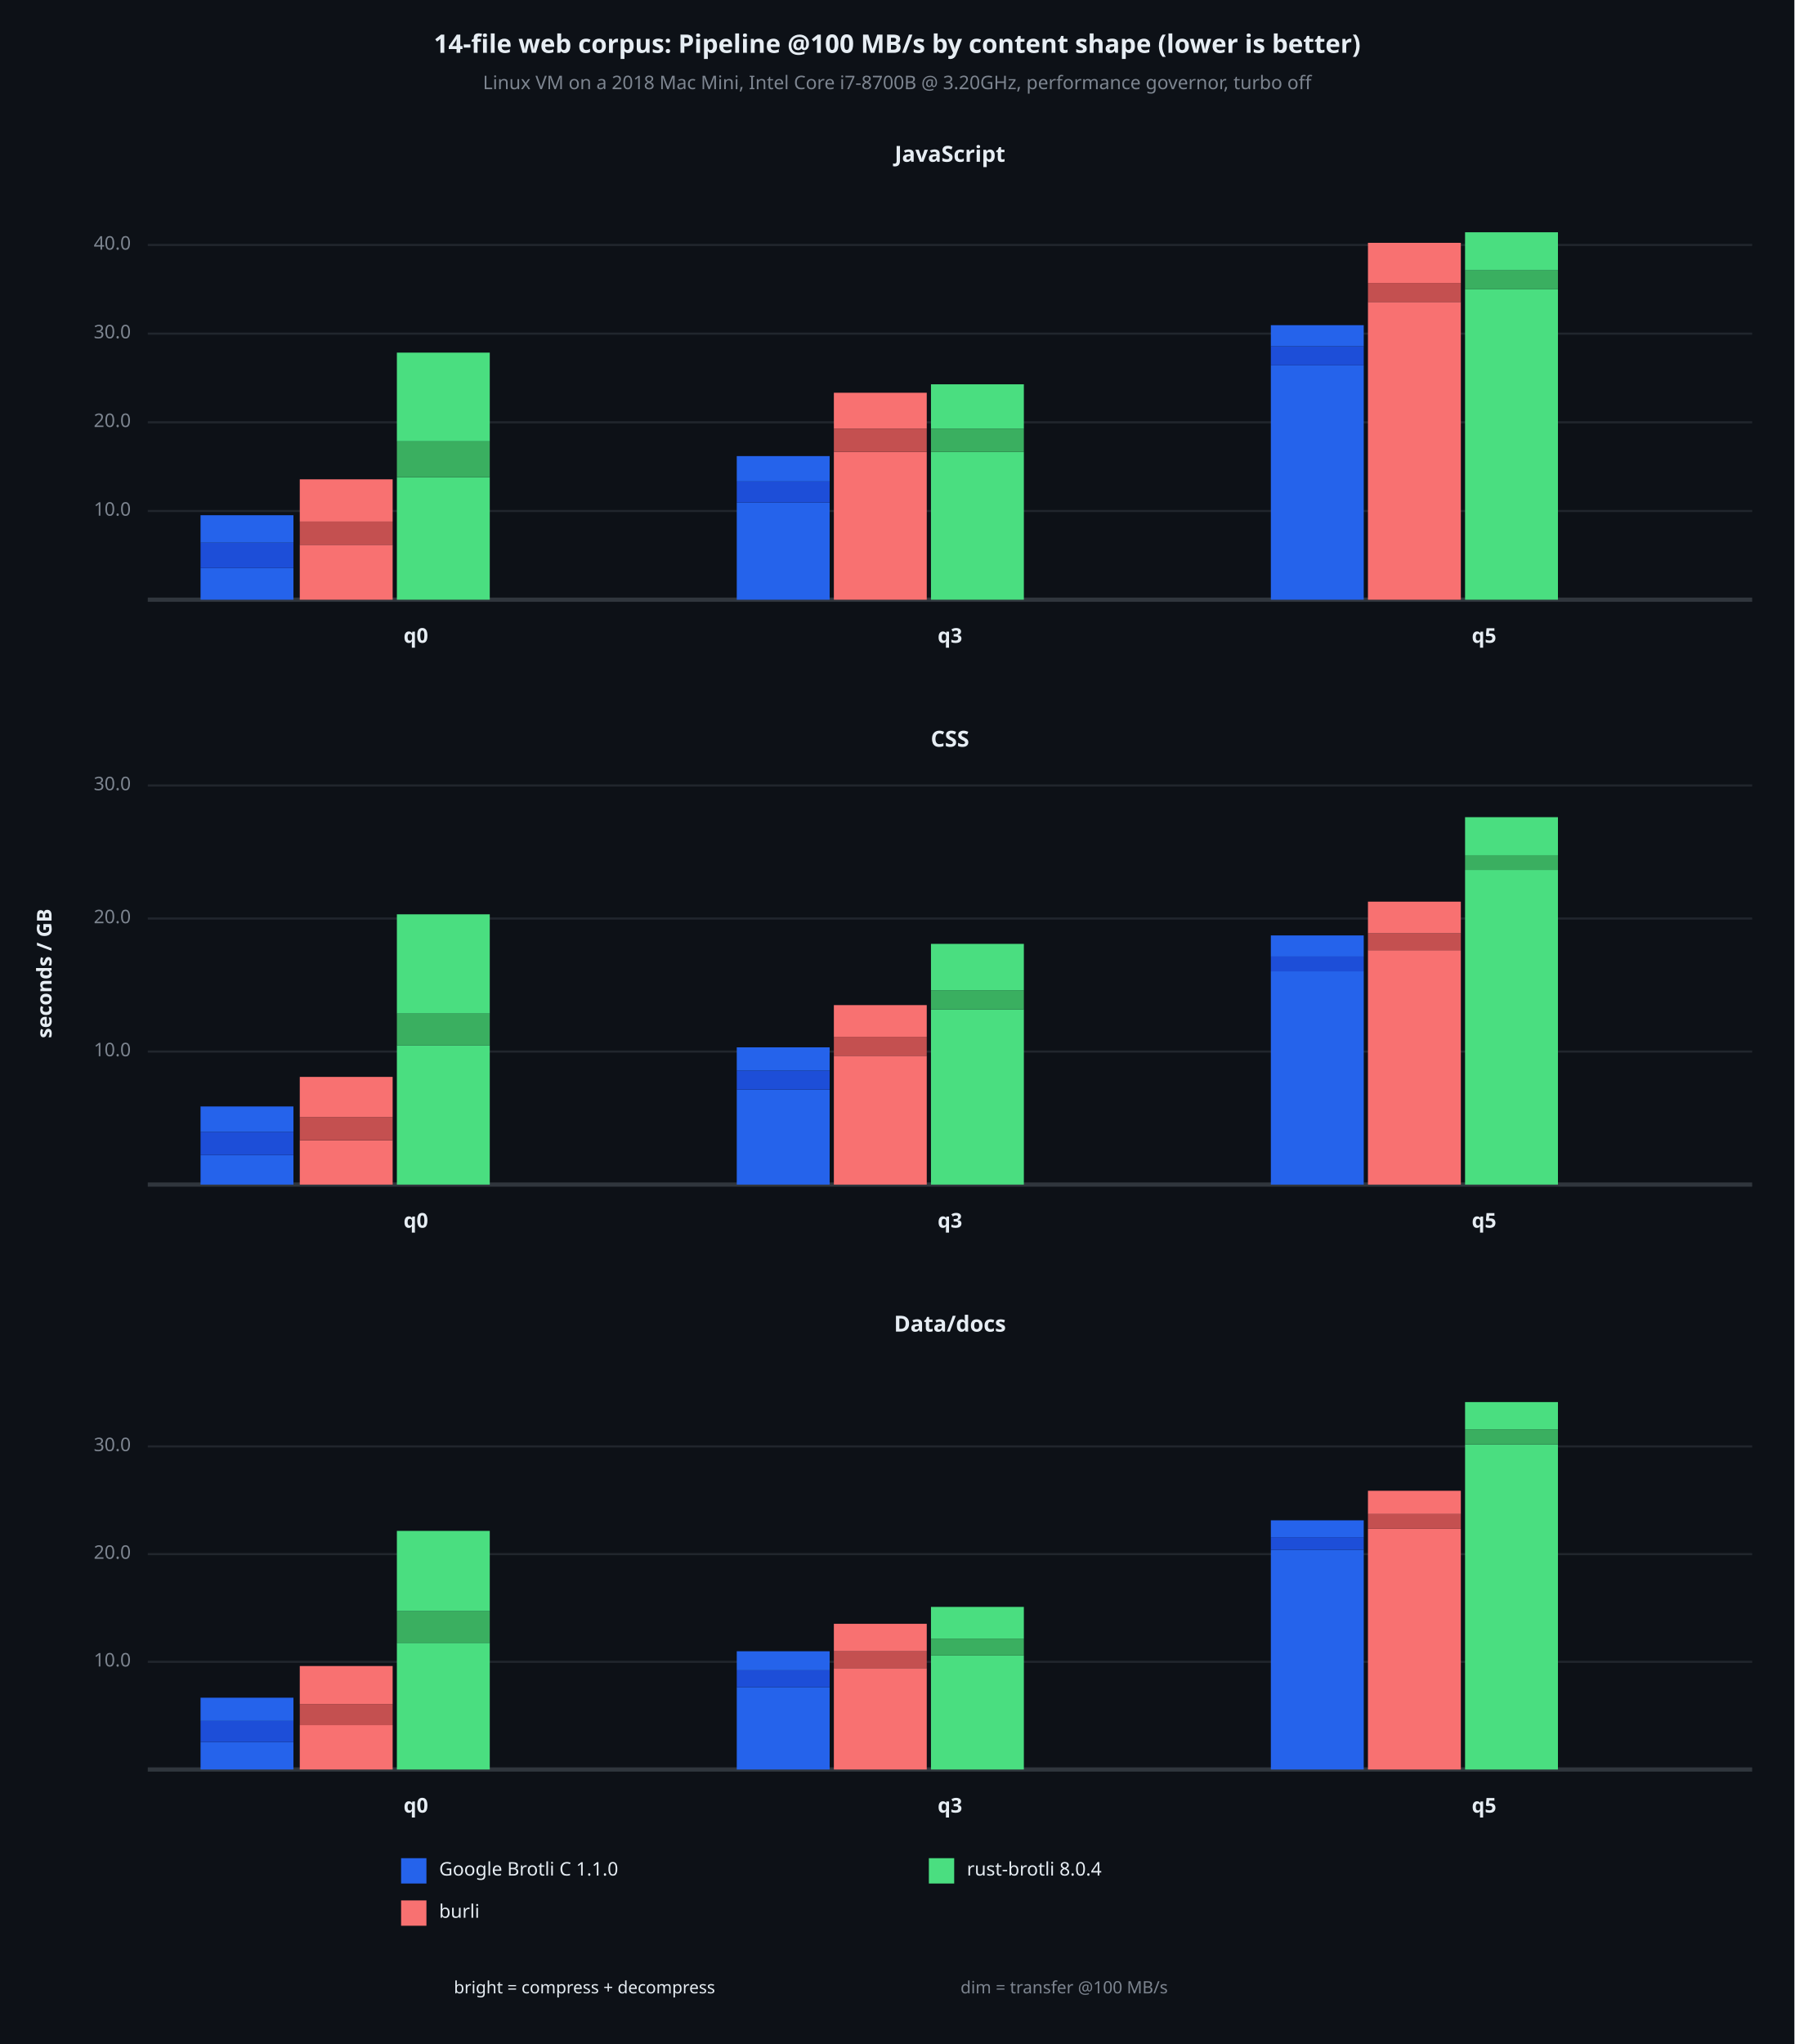
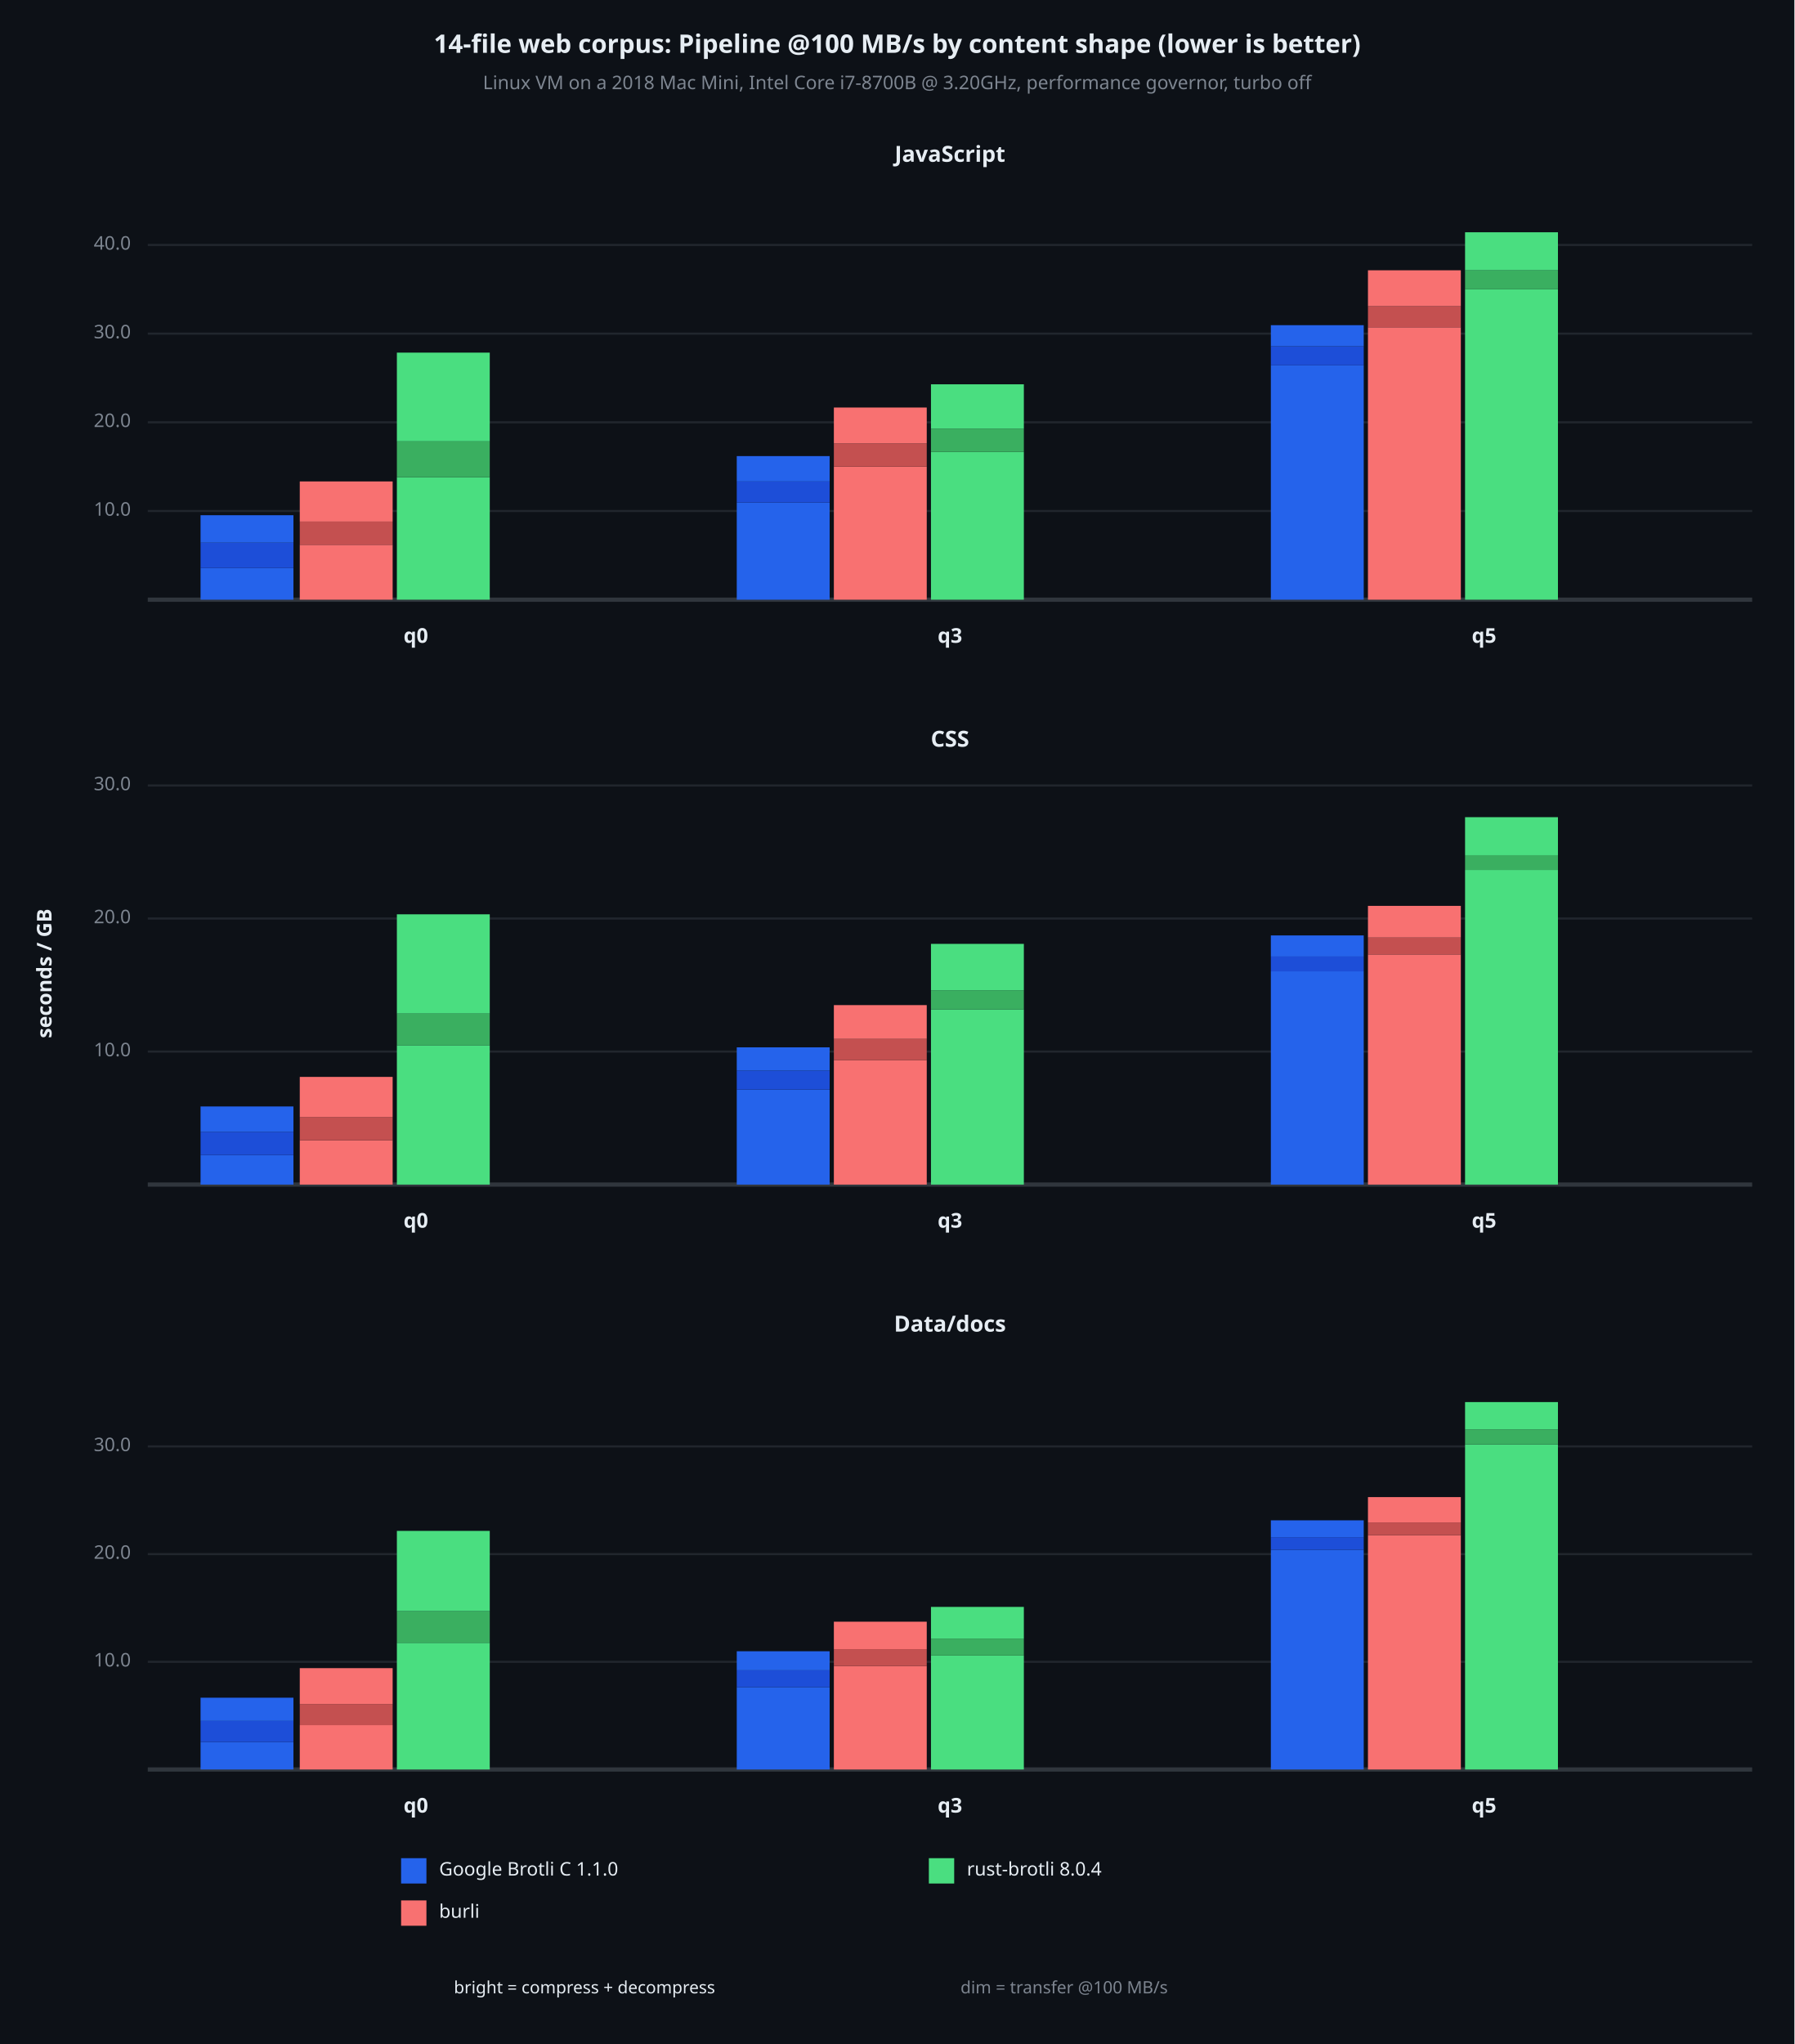
<svg xmlns="http://www.w3.org/2000/svg" viewBox="0 0 850 968" font-family="system-ui, -apple-system, sans-serif">
  <rect x="0" y="0" width="850" height="968" opacity="1" fill="#0D1117" stroke="none" />
  <text x="425" y="22" dy="0.5ex" text-anchor="middle" font-family="sans-serif" font-size="12.097" opacity="1" fill="#E6EDF3" font-weight="bold">
14-file web corpus: Pipeline @100 MB/s by content shape (lower is better)
</text>
  <text x="425" y="40" dy="0.5ex" text-anchor="middle" font-family="sans-serif" font-size="8.871" opacity="1" fill="#7D8590">
Linux VM on a 2018 Mac Mini, Intel Core i7-8700B @ 3.20GHz, performance governor, turbo off
</text>
  <text x="22" y="461" dy="0.5ex" text-anchor="middle" font-family="sans-serif" font-size="9.677" opacity="1" fill="#E6EDF3" font-weight="bold" transform="rotate(270, 22, 461)">
seconds / GB
</text>
  <text x="450" y="74" dy="0.5ex" text-anchor="middle" font-family="sans-serif" font-size="10.484" opacity="1" fill="#E6EDF3" font-weight="bold">
JavaScript
</text>
  <polyline fill="none" opacity="1" stroke="#21262D" stroke-width="1" points="70,242 830,242 " />
  <text x="62" y="242" dy="0.5ex" text-anchor="end" font-family="sans-serif" font-size="8.871" opacity="1" fill="#7D8590">
10.0
</text>
  <polyline fill="none" opacity="1" stroke="#21262D" stroke-width="1" points="70,200 830,200 " />
  <text x="62" y="200" dy="0.5ex" text-anchor="end" font-family="sans-serif" font-size="8.871" opacity="1" fill="#7D8590">
20.0
</text>
  <polyline fill="none" opacity="1" stroke="#21262D" stroke-width="1" points="70,158 830,158 " />
  <text x="62" y="158" dy="0.5ex" text-anchor="end" font-family="sans-serif" font-size="8.871" opacity="1" fill="#7D8590">
30.0
</text>
  <polyline fill="none" opacity="1" stroke="#21262D" stroke-width="1" points="70,116 830,116 " />
  <text x="62" y="116" dy="0.5ex" text-anchor="end" font-family="sans-serif" font-size="8.871" opacity="1" fill="#7D8590">
40.0
</text>
  <polyline fill="none" opacity="1" stroke="#30363D" stroke-width="2" points="70,284 830,284 " />
  <rect x="95" y="269" width="44" height="15" opacity="1" fill="#2563EB" stroke="none" />
  <rect x="95" y="257" width="44" height="12" opacity="1" fill="#1D4ED8" stroke="none" />
  <rect x="95" y="244" width="44" height="13" opacity="1" fill="#2563EB" stroke="none" />
  <rect x="142" y="258" width="44" height="26" opacity="1" fill="#F87171" stroke="none" />
  <rect x="142" y="247" width="44" height="11" opacity="1" fill="#C45050" stroke="none" />
-   <rect x="142" y="227" width="44" height="20" opacity="1" fill="#F87171" stroke="none" />
+   <rect x="142" y="228" width="44" height="19" opacity="1" fill="#F87171" stroke="none" />
  <rect x="188" y="226" width="44" height="58" opacity="1" fill="#4ADE80" stroke="none" />
  <rect x="188" y="209" width="44" height="17" opacity="1" fill="#3AAF60" stroke="none" />
  <rect x="188" y="167" width="44" height="42" opacity="1" fill="#4ADE80" stroke="none" />
  <text x="197" y="302" dy="0.5ex" text-anchor="middle" font-family="sans-serif" font-size="9.677" opacity="1" fill="#E6EDF3" font-weight="bold">
q0
</text>
  <rect x="349" y="238" width="44" height="46" opacity="1" fill="#2563EB" stroke="none" />
  <rect x="349" y="228" width="44" height="10" opacity="1" fill="#1D4ED8" stroke="none" />
  <rect x="349" y="216" width="44" height="12" opacity="1" fill="#2563EB" stroke="none" />
-   <rect x="395" y="214" width="44" height="70" opacity="1" fill="#F87171" stroke="none" />
-   <rect x="395" y="203" width="44" height="11" opacity="1" fill="#C45050" stroke="none" />
-   <rect x="395" y="186" width="44" height="17" opacity="1" fill="#F87171" stroke="none" />
+   <rect x="395" y="221" width="44" height="63" opacity="1" fill="#F87171" stroke="none" />
+   <rect x="395" y="210" width="44" height="11" opacity="1" fill="#C45050" stroke="none" />
+   <rect x="395" y="193" width="44" height="17" opacity="1" fill="#F87171" stroke="none" />
  <rect x="441" y="214" width="44" height="70" opacity="1" fill="#4ADE80" stroke="none" />
  <rect x="441" y="203" width="44" height="11" opacity="1" fill="#3AAF60" stroke="none" />
  <rect x="441" y="182" width="44" height="21" opacity="1" fill="#4ADE80" stroke="none" />
  <text x="450" y="302" dy="0.5ex" text-anchor="middle" font-family="sans-serif" font-size="9.677" opacity="1" fill="#E6EDF3" font-weight="bold">
q3
</text>
  <rect x="602" y="173" width="44" height="111" opacity="1" fill="#2563EB" stroke="none" />
  <rect x="602" y="164" width="44" height="9" opacity="1" fill="#1D4ED8" stroke="none" />
  <rect x="602" y="154" width="44" height="10" opacity="1" fill="#2563EB" stroke="none" />
-   <rect x="648" y="143" width="44" height="141" opacity="1" fill="#F87171" stroke="none" />
-   <rect x="648" y="134" width="44" height="9" opacity="1" fill="#C45050" stroke="none" />
-   <rect x="648" y="115" width="44" height="19" opacity="1" fill="#F87171" stroke="none" />
+   <rect x="648" y="155" width="44" height="129" opacity="1" fill="#F87171" stroke="none" />
+   <rect x="648" y="145" width="44" height="10" opacity="1" fill="#C45050" stroke="none" />
+   <rect x="648" y="128" width="44" height="17" opacity="1" fill="#F87171" stroke="none" />
  <rect x="694" y="137" width="44" height="147" opacity="1" fill="#4ADE80" stroke="none" />
  <rect x="694" y="128" width="44" height="9" opacity="1" fill="#3AAF60" stroke="none" />
  <rect x="694" y="110" width="44" height="18" opacity="1" fill="#4ADE80" stroke="none" />
  <text x="703" y="302" dy="0.5ex" text-anchor="middle" font-family="sans-serif" font-size="9.677" opacity="1" fill="#E6EDF3" font-weight="bold">
q5
</text>
  <text x="450" y="351" dy="0.5ex" text-anchor="middle" font-family="sans-serif" font-size="10.484" opacity="1" fill="#E6EDF3" font-weight="bold">
CSS
</text>
  <polyline fill="none" opacity="1" stroke="#21262D" stroke-width="1" points="70,498 830,498 " />
  <text x="62" y="498" dy="0.5ex" text-anchor="end" font-family="sans-serif" font-size="8.871" opacity="1" fill="#7D8590">
10.0
</text>
  <polyline fill="none" opacity="1" stroke="#21262D" stroke-width="1" points="70,435 830,435 " />
  <text x="62" y="435" dy="0.5ex" text-anchor="end" font-family="sans-serif" font-size="8.871" opacity="1" fill="#7D8590">
20.0
</text>
  <polyline fill="none" opacity="1" stroke="#21262D" stroke-width="1" points="70,372 830,372 " />
  <text x="62" y="372" dy="0.5ex" text-anchor="end" font-family="sans-serif" font-size="8.871" opacity="1" fill="#7D8590">
30.0
</text>
  <polyline fill="none" opacity="1" stroke="#30363D" stroke-width="2" points="70,561 830,561 " />
  <rect x="95" y="547" width="44" height="14" opacity="1" fill="#2563EB" stroke="none" />
  <rect x="95" y="536" width="44" height="11" opacity="1" fill="#1D4ED8" stroke="none" />
  <rect x="95" y="524" width="44" height="12" opacity="1" fill="#2563EB" stroke="none" />
  <rect x="142" y="540" width="44" height="21" opacity="1" fill="#F87171" stroke="none" />
  <rect x="142" y="529" width="44" height="11" opacity="1" fill="#C45050" stroke="none" />
  <rect x="142" y="510" width="44" height="19" opacity="1" fill="#F87171" stroke="none" />
  <rect x="188" y="495" width="44" height="66" opacity="1" fill="#4ADE80" stroke="none" />
  <rect x="188" y="480" width="44" height="15" opacity="1" fill="#3AAF60" stroke="none" />
  <rect x="188" y="433" width="44" height="47" opacity="1" fill="#4ADE80" stroke="none" />
  <text x="197" y="579" dy="0.5ex" text-anchor="middle" font-family="sans-serif" font-size="9.677" opacity="1" fill="#E6EDF3" font-weight="bold">
q0
</text>
  <rect x="349" y="516" width="44" height="45" opacity="1" fill="#2563EB" stroke="none" />
  <rect x="349" y="507" width="44" height="9" opacity="1" fill="#1D4ED8" stroke="none" />
  <rect x="349" y="496" width="44" height="11" opacity="1" fill="#2563EB" stroke="none" />
-   <rect x="395" y="500" width="44" height="61" opacity="1" fill="#F87171" stroke="none" />
-   <rect x="395" y="491" width="44" height="9" opacity="1" fill="#C45050" stroke="none" />
-   <rect x="395" y="476" width="44" height="15" opacity="1" fill="#F87171" stroke="none" />
+   <rect x="395" y="502" width="44" height="59" opacity="1" fill="#F87171" stroke="none" />
+   <rect x="395" y="492" width="44" height="10" opacity="1" fill="#C45050" stroke="none" />
+   <rect x="395" y="476" width="44" height="16" opacity="1" fill="#F87171" stroke="none" />
  <rect x="441" y="478" width="44" height="83" opacity="1" fill="#4ADE80" stroke="none" />
  <rect x="441" y="469" width="44" height="9" opacity="1" fill="#3AAF60" stroke="none" />
  <rect x="441" y="447" width="44" height="22" opacity="1" fill="#4ADE80" stroke="none" />
  <text x="450" y="579" dy="0.5ex" text-anchor="middle" font-family="sans-serif" font-size="9.677" opacity="1" fill="#E6EDF3" font-weight="bold">
q3
</text>
  <rect x="602" y="460" width="44" height="101" opacity="1" fill="#2563EB" stroke="none" />
  <rect x="602" y="453" width="44" height="7" opacity="1" fill="#1D4ED8" stroke="none" />
  <rect x="602" y="443" width="44" height="10" opacity="1" fill="#2563EB" stroke="none" />
-   <rect x="648" y="450" width="44" height="111" opacity="1" fill="#F87171" stroke="none" />
-   <rect x="648" y="442" width="44" height="8" opacity="1" fill="#C45050" stroke="none" />
-   <rect x="648" y="427" width="44" height="15" opacity="1" fill="#F87171" stroke="none" />
+   <rect x="648" y="452" width="44" height="109" opacity="1" fill="#F87171" stroke="none" />
+   <rect x="648" y="444" width="44" height="8" opacity="1" fill="#C45050" stroke="none" />
+   <rect x="648" y="429" width="44" height="15" opacity="1" fill="#F87171" stroke="none" />
  <rect x="694" y="412" width="44" height="149" opacity="1" fill="#4ADE80" stroke="none" />
  <rect x="694" y="405" width="44" height="7" opacity="1" fill="#3AAF60" stroke="none" />
  <rect x="694" y="387" width="44" height="18" opacity="1" fill="#4ADE80" stroke="none" />
  <text x="703" y="579" dy="0.5ex" text-anchor="middle" font-family="sans-serif" font-size="9.677" opacity="1" fill="#E6EDF3" font-weight="bold">
q5
</text>
  <text x="450" y="628" dy="0.5ex" text-anchor="middle" font-family="sans-serif" font-size="10.484" opacity="1" fill="#E6EDF3" font-weight="bold">
Data/docs
</text>
  <polyline fill="none" opacity="1" stroke="#21262D" stroke-width="1" points="70,787 830,787 " />
  <text x="62" y="787" dy="0.5ex" text-anchor="end" font-family="sans-serif" font-size="8.871" opacity="1" fill="#7D8590">
10.0
</text>
  <polyline fill="none" opacity="1" stroke="#21262D" stroke-width="1" points="70,736 830,736 " />
  <text x="62" y="736" dy="0.5ex" text-anchor="end" font-family="sans-serif" font-size="8.871" opacity="1" fill="#7D8590">
20.0
</text>
  <polyline fill="none" opacity="1" stroke="#21262D" stroke-width="1" points="70,685 830,685 " />
  <text x="62" y="685" dy="0.5ex" text-anchor="end" font-family="sans-serif" font-size="8.871" opacity="1" fill="#7D8590">
30.0
</text>
  <polyline fill="none" opacity="1" stroke="#30363D" stroke-width="2" points="70,838 830,838 " />
  <rect x="95" y="825" width="44" height="13" opacity="1" fill="#2563EB" stroke="none" />
  <rect x="95" y="815" width="44" height="10" opacity="1" fill="#1D4ED8" stroke="none" />
  <rect x="95" y="804" width="44" height="11" opacity="1" fill="#2563EB" stroke="none" />
  <rect x="142" y="817" width="44" height="21" opacity="1" fill="#F87171" stroke="none" />
  <rect x="142" y="807" width="44" height="10" opacity="1" fill="#C45050" stroke="none" />
-   <rect x="142" y="789" width="44" height="18" opacity="1" fill="#F87171" stroke="none" />
+   <rect x="142" y="790" width="44" height="17" opacity="1" fill="#F87171" stroke="none" />
  <rect x="188" y="778" width="44" height="60" opacity="1" fill="#4ADE80" stroke="none" />
  <rect x="188" y="763" width="44" height="15" opacity="1" fill="#3AAF60" stroke="none" />
  <rect x="188" y="725" width="44" height="38" opacity="1" fill="#4ADE80" stroke="none" />
  <text x="197" y="856" dy="0.5ex" text-anchor="middle" font-family="sans-serif" font-size="9.677" opacity="1" fill="#E6EDF3" font-weight="bold">
q0
</text>
  <rect x="349" y="799" width="44" height="39" opacity="1" fill="#2563EB" stroke="none" />
  <rect x="349" y="791" width="44" height="8" opacity="1" fill="#1D4ED8" stroke="none" />
  <rect x="349" y="782" width="44" height="9" opacity="1" fill="#2563EB" stroke="none" />
-   <rect x="395" y="790" width="44" height="48" opacity="1" fill="#F87171" stroke="none" />
-   <rect x="395" y="782" width="44" height="8" opacity="1" fill="#C45050" stroke="none" />
-   <rect x="395" y="769" width="44" height="13" opacity="1" fill="#F87171" stroke="none" />
+   <rect x="395" y="789" width="44" height="49" opacity="1" fill="#F87171" stroke="none" />
+   <rect x="395" y="781" width="44" height="8" opacity="1" fill="#C45050" stroke="none" />
+   <rect x="395" y="768" width="44" height="13" opacity="1" fill="#F87171" stroke="none" />
  <rect x="441" y="784" width="44" height="54" opacity="1" fill="#4ADE80" stroke="none" />
  <rect x="441" y="776" width="44" height="8" opacity="1" fill="#3AAF60" stroke="none" />
  <rect x="441" y="761" width="44" height="15" opacity="1" fill="#4ADE80" stroke="none" />
  <text x="450" y="856" dy="0.5ex" text-anchor="middle" font-family="sans-serif" font-size="9.677" opacity="1" fill="#E6EDF3" font-weight="bold">
q3
</text>
  <rect x="602" y="734" width="44" height="104" opacity="1" fill="#2563EB" stroke="none" />
  <rect x="602" y="728" width="44" height="6" opacity="1" fill="#1D4ED8" stroke="none" />
  <rect x="602" y="720" width="44" height="8" opacity="1" fill="#2563EB" stroke="none" />
-   <rect x="648" y="724" width="44" height="114" opacity="1" fill="#F87171" stroke="none" />
-   <rect x="648" y="717" width="44" height="7" opacity="1" fill="#C45050" stroke="none" />
-   <rect x="648" y="706" width="44" height="11" opacity="1" fill="#F87171" stroke="none" />
+   <rect x="648" y="727" width="44" height="111" opacity="1" fill="#F87171" stroke="none" />
+   <rect x="648" y="721" width="44" height="6" opacity="1" fill="#C45050" stroke="none" />
+   <rect x="648" y="709" width="44" height="12" opacity="1" fill="#F87171" stroke="none" />
  <rect x="694" y="684" width="44" height="154" opacity="1" fill="#4ADE80" stroke="none" />
  <rect x="694" y="677" width="44" height="7" opacity="1" fill="#3AAF60" stroke="none" />
  <rect x="694" y="664" width="44" height="13" opacity="1" fill="#4ADE80" stroke="none" />
  <text x="703" y="856" dy="0.5ex" text-anchor="middle" font-family="sans-serif" font-size="9.677" opacity="1" fill="#E6EDF3" font-weight="bold">
q5
</text>
  <rect x="190" y="880" width="12" height="12" opacity="1" fill="#2563EB" stroke="none" />
  <text x="208" y="886" dy="0.5ex" text-anchor="start" font-family="sans-serif" font-size="8.871" opacity="1" fill="#E6EDF3">
Google Brotli C 1.1.0
</text>
  <rect x="190" y="900" width="12" height="12" opacity="1" fill="#F87171" stroke="none" />
  <text x="208" y="906" dy="0.5ex" text-anchor="start" font-family="sans-serif" font-size="8.871" opacity="1" fill="#E6EDF3">
burli
</text>
  <rect x="440" y="880" width="12" height="12" opacity="1" fill="#4ADE80" stroke="none" />
  <text x="458" y="886" dy="0.5ex" text-anchor="start" font-family="sans-serif" font-size="8.871" opacity="1" fill="#E6EDF3">
rust-brotli 8.0.4
</text>
  <text x="215" y="942" dy="0.5ex" text-anchor="start" font-family="sans-serif" font-size="8.065" opacity="1" fill="#E6EDF3">
bright = compress + decompress
</text>
  <text x="455" y="942" dy="0.5ex" text-anchor="start" font-family="sans-serif" font-size="8.065" opacity="1" fill="#7D8590">
dim = transfer @100 MB/s
</text>
</svg>
